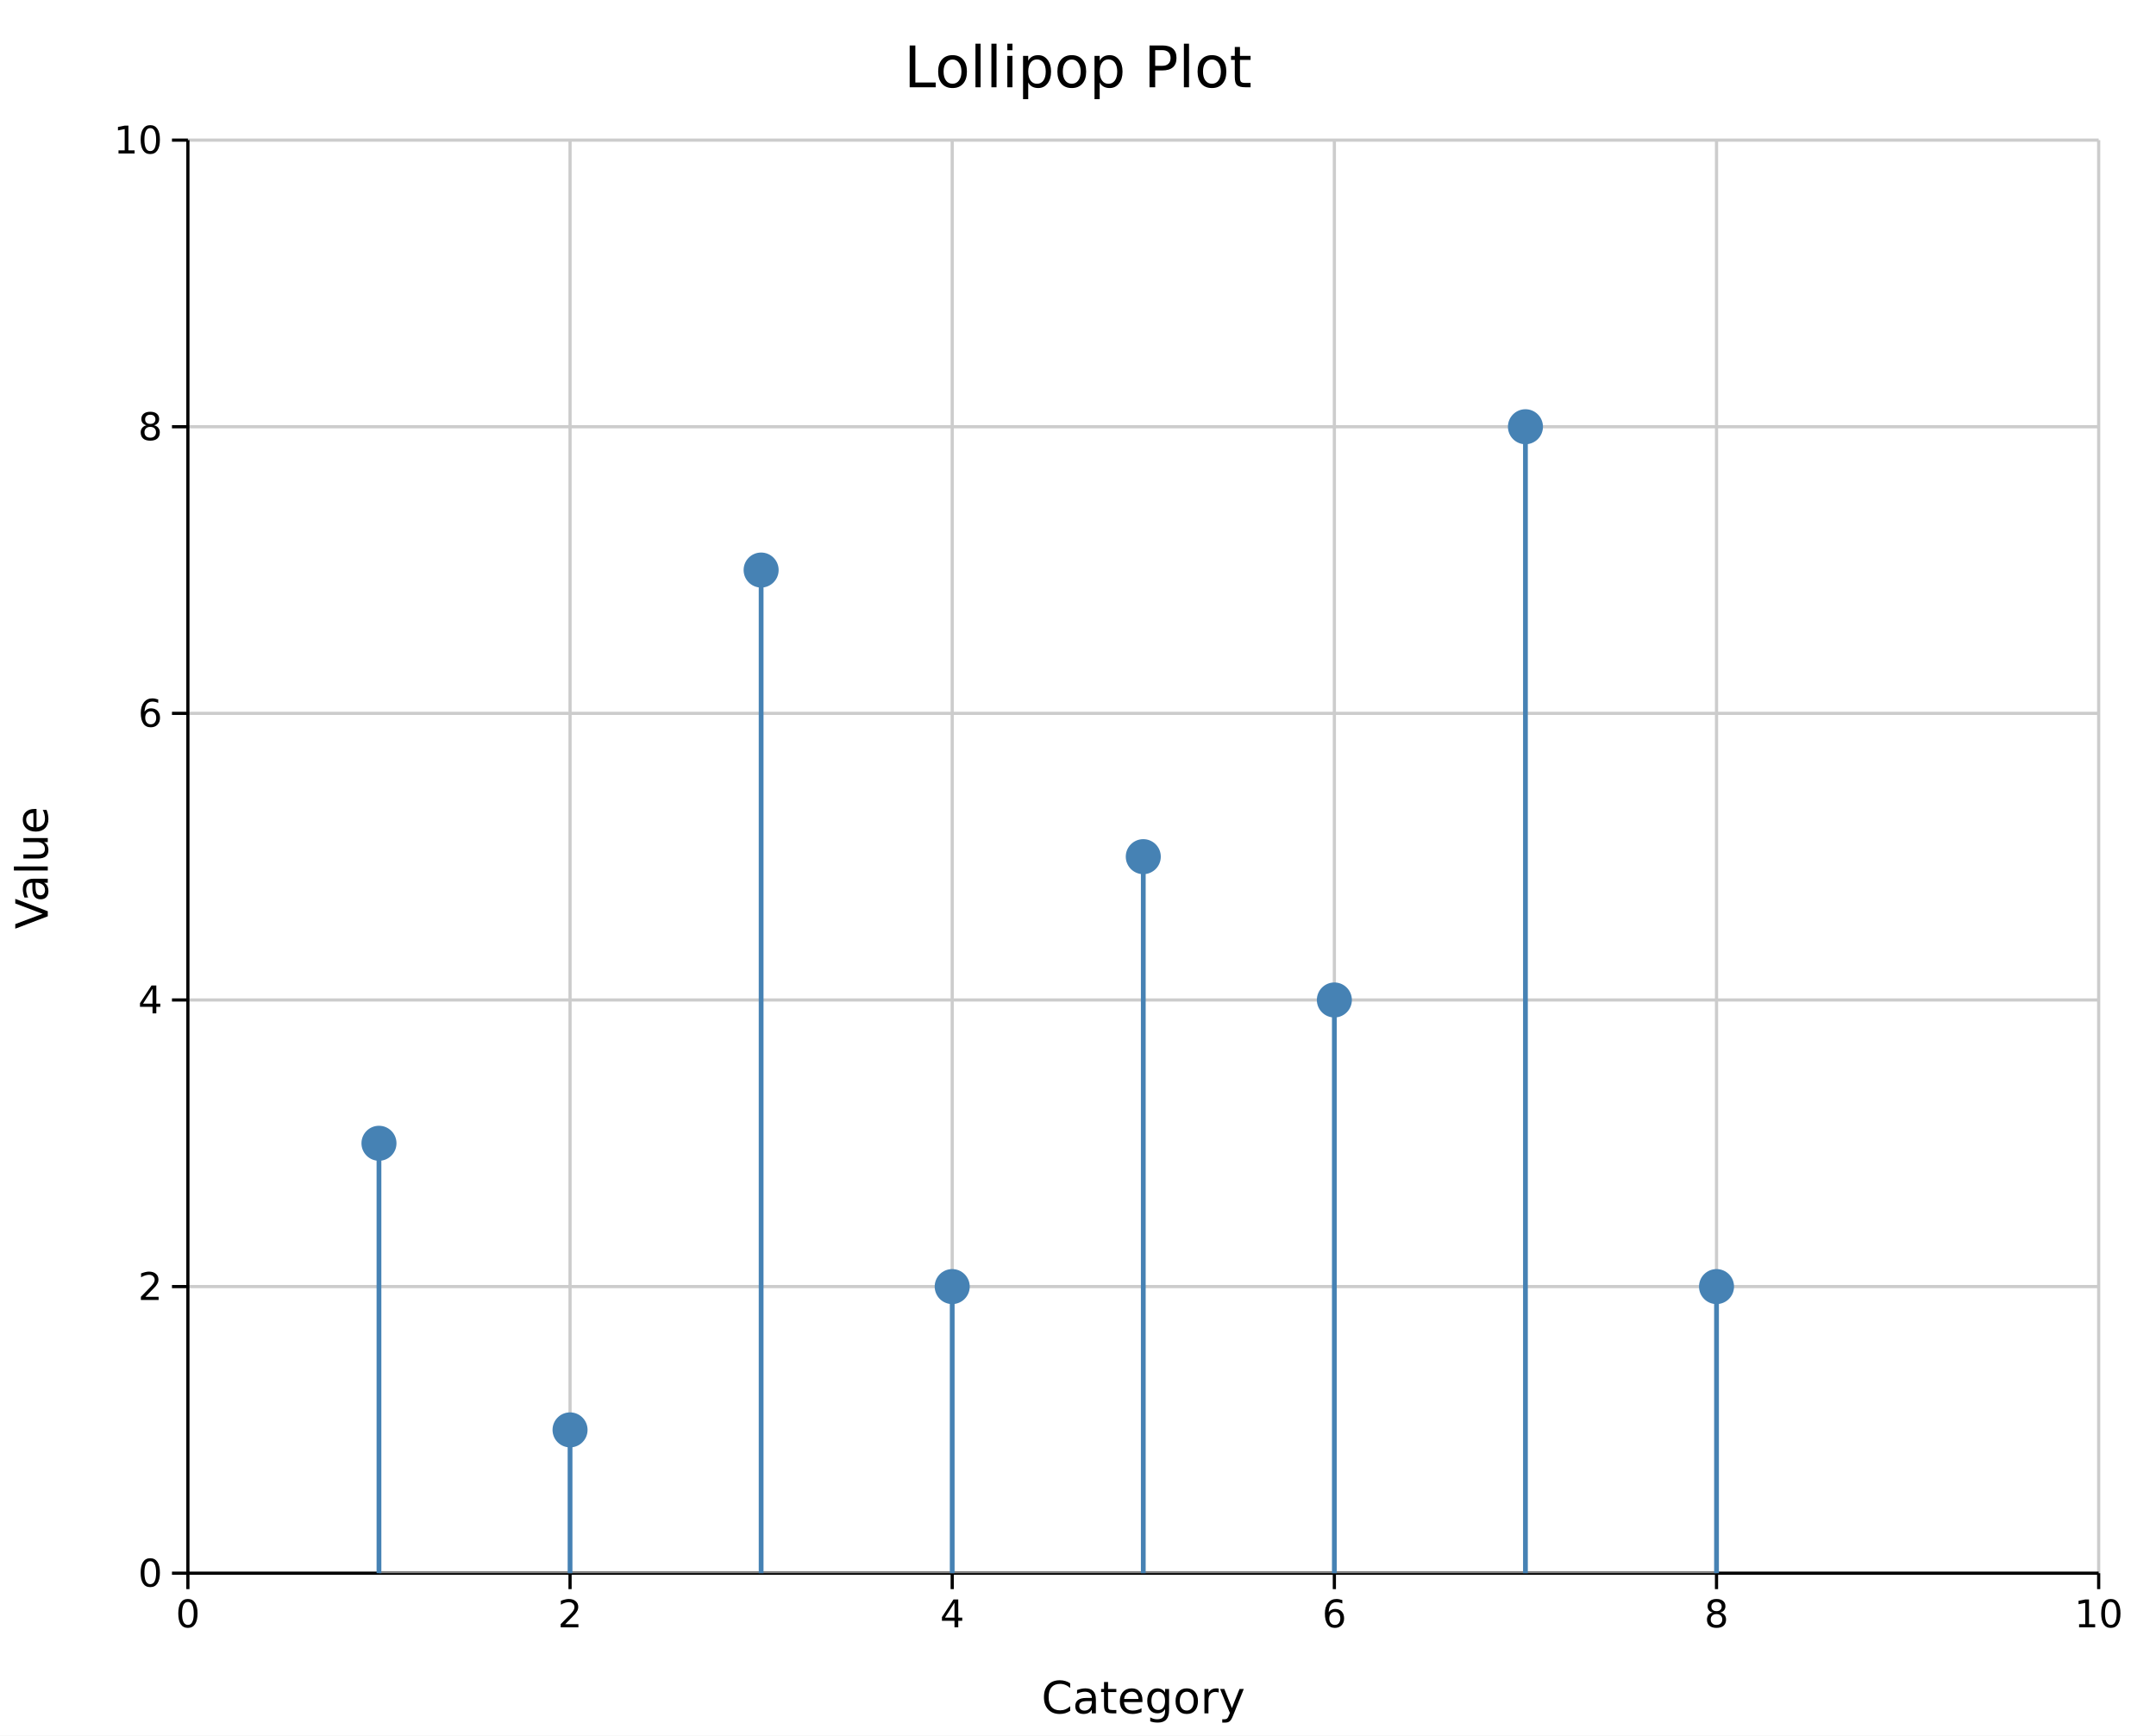
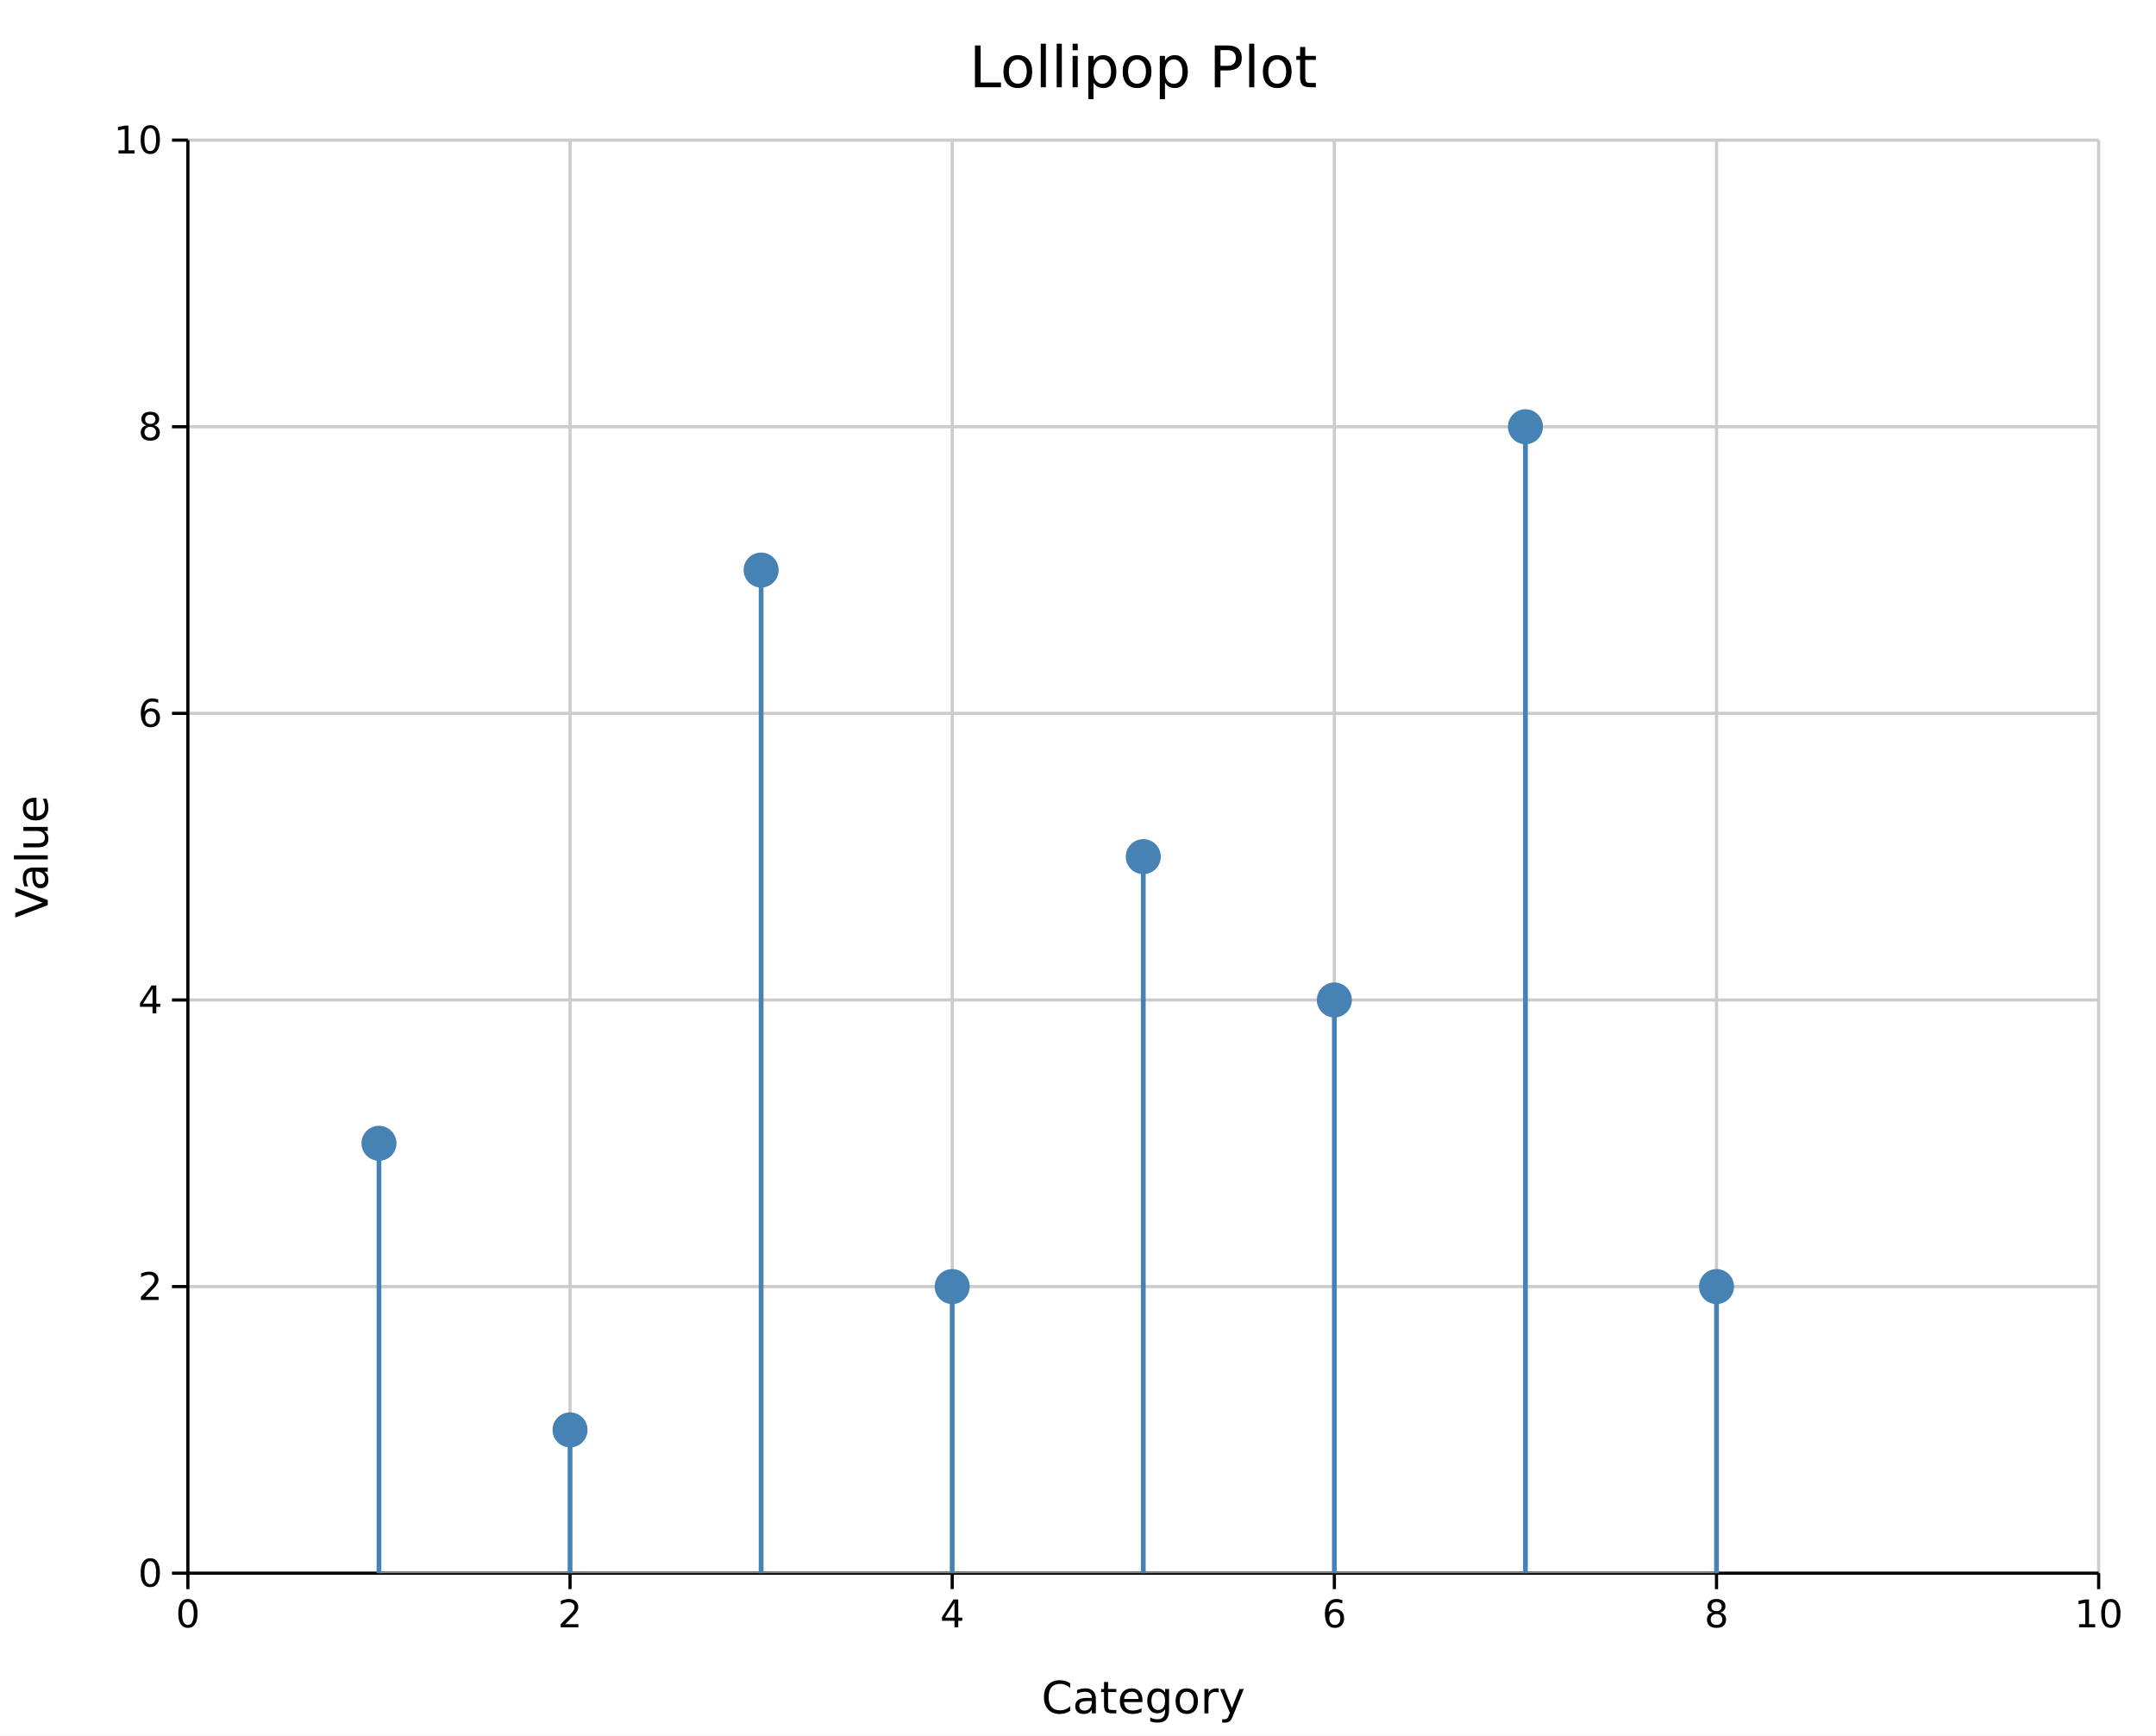
<svg xmlns="http://www.w3.org/2000/svg" width="677" height="545" font-family="DejaVu Sans, Liberation Sans, Arial, sans-serif" fill="black">
  <rect width="100%" height="100%" fill="white" />
  <defs>
    <clipPath id="kuva-clip-0">
      <rect x="59" y="44" width="600" height="450" />
    </clipPath>
  </defs>
  <line x1="179" y1="44" x2="179" y2="494" stroke="#cccccc" stroke-width="1" />
  <line x1="299" y1="44" x2="299" y2="494" stroke="#cccccc" stroke-width="1" />
  <line x1="419" y1="44" x2="419" y2="494" stroke="#cccccc" stroke-width="1" />
  <line x1="539" y1="44" x2="539" y2="494" stroke="#cccccc" stroke-width="1" />
  <line x1="659" y1="44" x2="659" y2="494" stroke="#cccccc" stroke-width="1" />
  <line x1="59" y1="404" x2="659" y2="404" stroke="#cccccc" stroke-width="1" />
  <line x1="59" y1="314" x2="659" y2="314" stroke="#cccccc" stroke-width="1" />
  <line x1="59" y1="224" x2="659" y2="224" stroke="#cccccc" stroke-width="1" />
  <line x1="59" y1="134" x2="659" y2="134" stroke="#cccccc" stroke-width="1" />
  <line x1="59" y1="44" x2="659" y2="44" stroke="#cccccc" stroke-width="1" />
  <line x1="59" y1="494" x2="659" y2="494" stroke="#000000" stroke-width="1" />
  <line x1="59" y1="44" x2="59" y2="494" stroke="#000000" stroke-width="1" />
  <line x1="59" y1="494" x2="59" y2="499" stroke="#000000" stroke-width="1" />
  <text x="59" y="511" font-size="12" text-anchor="middle">0</text>
  <line x1="179" y1="494" x2="179" y2="499" stroke="#000000" stroke-width="1" />
  <text x="179" y="511" font-size="12" text-anchor="middle">2</text>
  <line x1="299" y1="494" x2="299" y2="499" stroke="#000000" stroke-width="1" />
  <text x="299" y="511" font-size="12" text-anchor="middle">4</text>
  <line x1="419" y1="494" x2="419" y2="499" stroke="#000000" stroke-width="1" />
  <text x="419" y="511" font-size="12" text-anchor="middle">6</text>
  <line x1="539" y1="494" x2="539" y2="499" stroke="#000000" stroke-width="1" />
  <text x="539" y="511" font-size="12" text-anchor="middle">8</text>
  <line x1="659" y1="494" x2="659" y2="499" stroke="#000000" stroke-width="1" />
  <text x="659" y="511" font-size="12" text-anchor="middle">10</text>
  <line x1="54" y1="494" x2="59" y2="494" stroke="#000000" stroke-width="1" />
  <text x="51" y="498.2" font-size="12" text-anchor="end">0</text>
  <line x1="54" y1="404" x2="59" y2="404" stroke="#000000" stroke-width="1" />
  <text x="51" y="408.2" font-size="12" text-anchor="end">2</text>
  <line x1="54" y1="314" x2="59" y2="314" stroke="#000000" stroke-width="1" />
  <text x="51" y="318.2" font-size="12" text-anchor="end">4</text>
  <line x1="54" y1="224" x2="59" y2="224" stroke="#000000" stroke-width="1" />
  <text x="51" y="228.2" font-size="12" text-anchor="end">6</text>
  <line x1="54" y1="134" x2="59" y2="134" stroke="#000000" stroke-width="1" />
  <text x="51" y="138.2" font-size="12" text-anchor="end">8</text>
  <line x1="54" y1="44" x2="59" y2="44" stroke="#000000" stroke-width="1" />
  <text x="51" y="48.2" font-size="12" text-anchor="end">10</text>
  <text x="359" y="538" font-size="14" text-anchor="middle">Category</text>
-   <text x="15" y="272.5" font-size="14" text-anchor="middle" transform="rotate(-90,15,272.5)">Value</text>
-   <text x="338.5" y="27.4" font-size="18" text-anchor="middle">Lollipop Plot</text>
+   <text x="15" y="269" font-size="14" text-anchor="middle" transform="rotate(-90,15,269)">Value</text>
+   <text x="359" y="27.4" font-size="18" text-anchor="middle">Lollipop Plot</text>
  <g clip-path="url(#kuva-clip-0)">
    <line x1="119" y1="494" x2="539" y2="494" stroke="#888888" stroke-width="1" />
    <line x1="119" y1="494" x2="119" y2="359" stroke="#4682b4" stroke-width="1.5" />
    <circle cx="119" cy="359" r="5" fill="#4682b4" stroke="#4682b4" stroke-width="1" />
    <line x1="179" y1="494" x2="179" y2="449" stroke="#4682b4" stroke-width="1.5" />
    <circle cx="179" cy="449" r="5" fill="#4682b4" stroke="#4682b4" stroke-width="1" />
    <line x1="239" y1="494" x2="239" y2="179" stroke="#4682b4" stroke-width="1.5" />
    <circle cx="239" cy="179" r="5" fill="#4682b4" stroke="#4682b4" stroke-width="1" />
    <line x1="299" y1="494" x2="299" y2="404" stroke="#4682b4" stroke-width="1.5" />
    <circle cx="299" cy="404" r="5" fill="#4682b4" stroke="#4682b4" stroke-width="1" />
    <line x1="359" y1="494" x2="359" y2="269" stroke="#4682b4" stroke-width="1.5" />
    <circle cx="359" cy="269" r="5" fill="#4682b4" stroke="#4682b4" stroke-width="1" />
    <line x1="419" y1="494" x2="419" y2="314" stroke="#4682b4" stroke-width="1.5" />
    <circle cx="419" cy="314" r="5" fill="#4682b4" stroke="#4682b4" stroke-width="1" />
    <line x1="479" y1="494" x2="479" y2="134" stroke="#4682b4" stroke-width="1.5" />
    <circle cx="479" cy="134" r="5" fill="#4682b4" stroke="#4682b4" stroke-width="1" />
    <line x1="539" y1="494" x2="539" y2="404" stroke="#4682b4" stroke-width="1.5" />
    <circle cx="539" cy="404" r="5" fill="#4682b4" stroke="#4682b4" stroke-width="1" />
  </g>
</svg>
